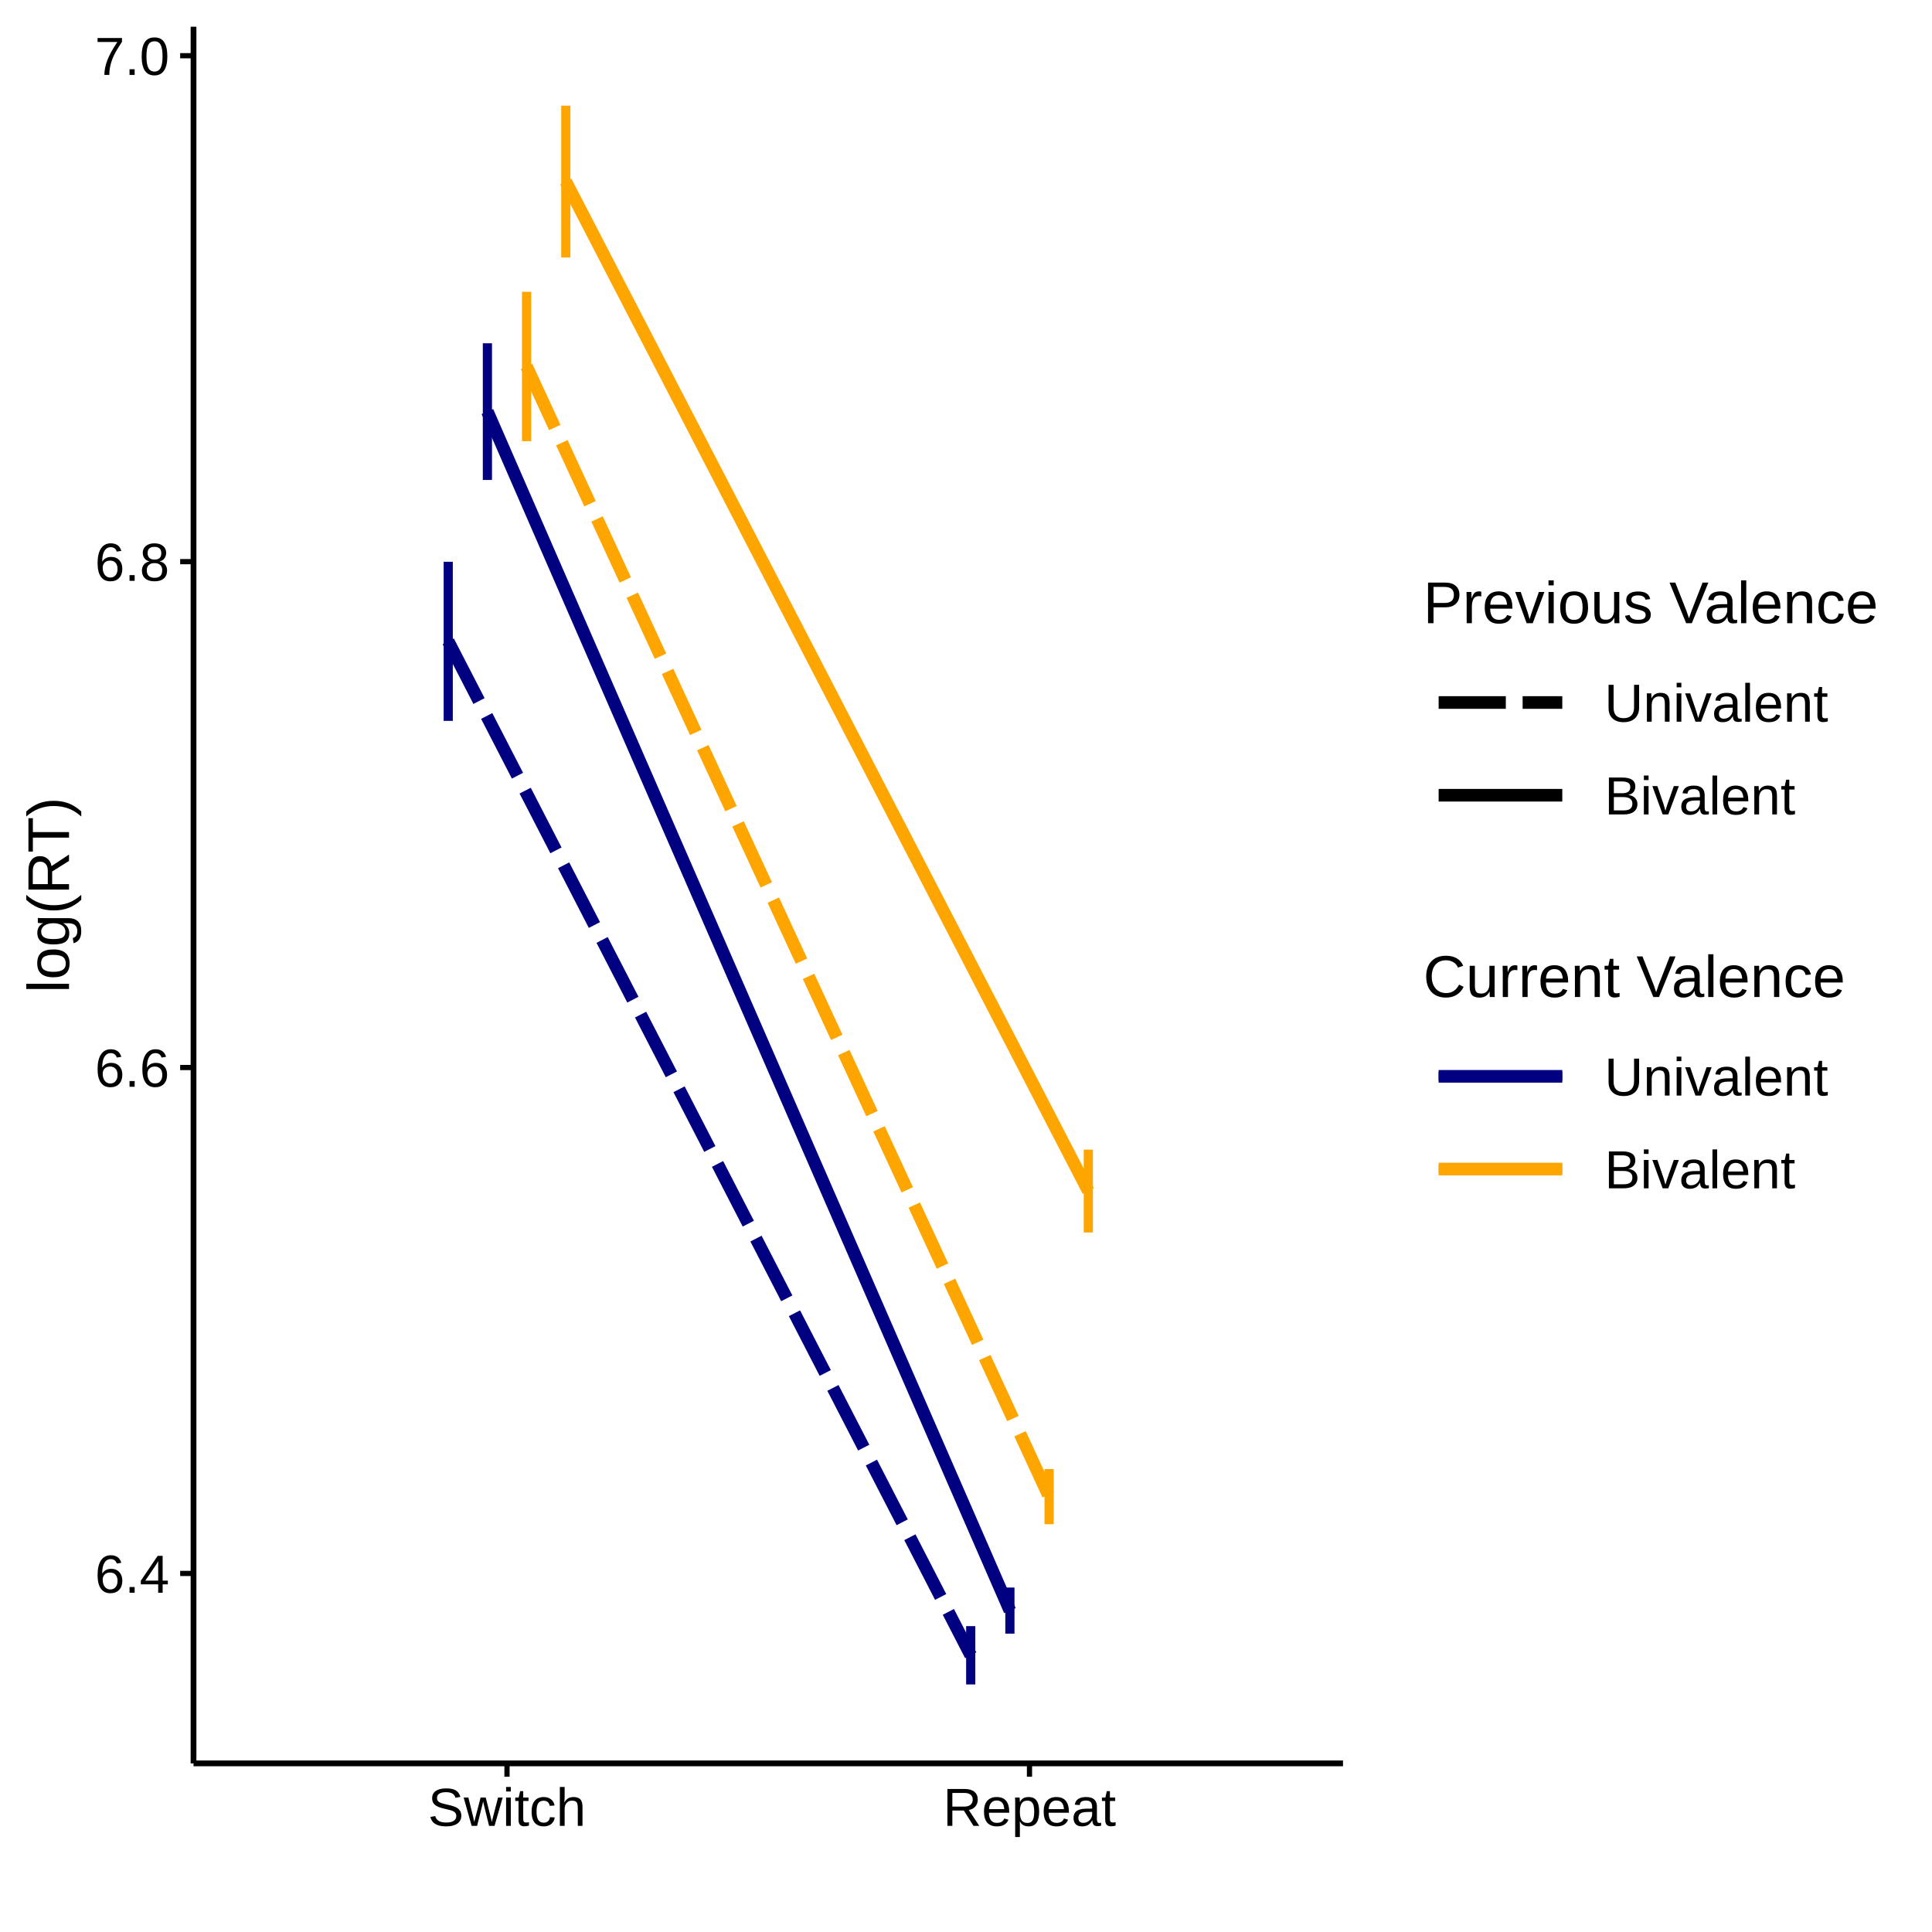
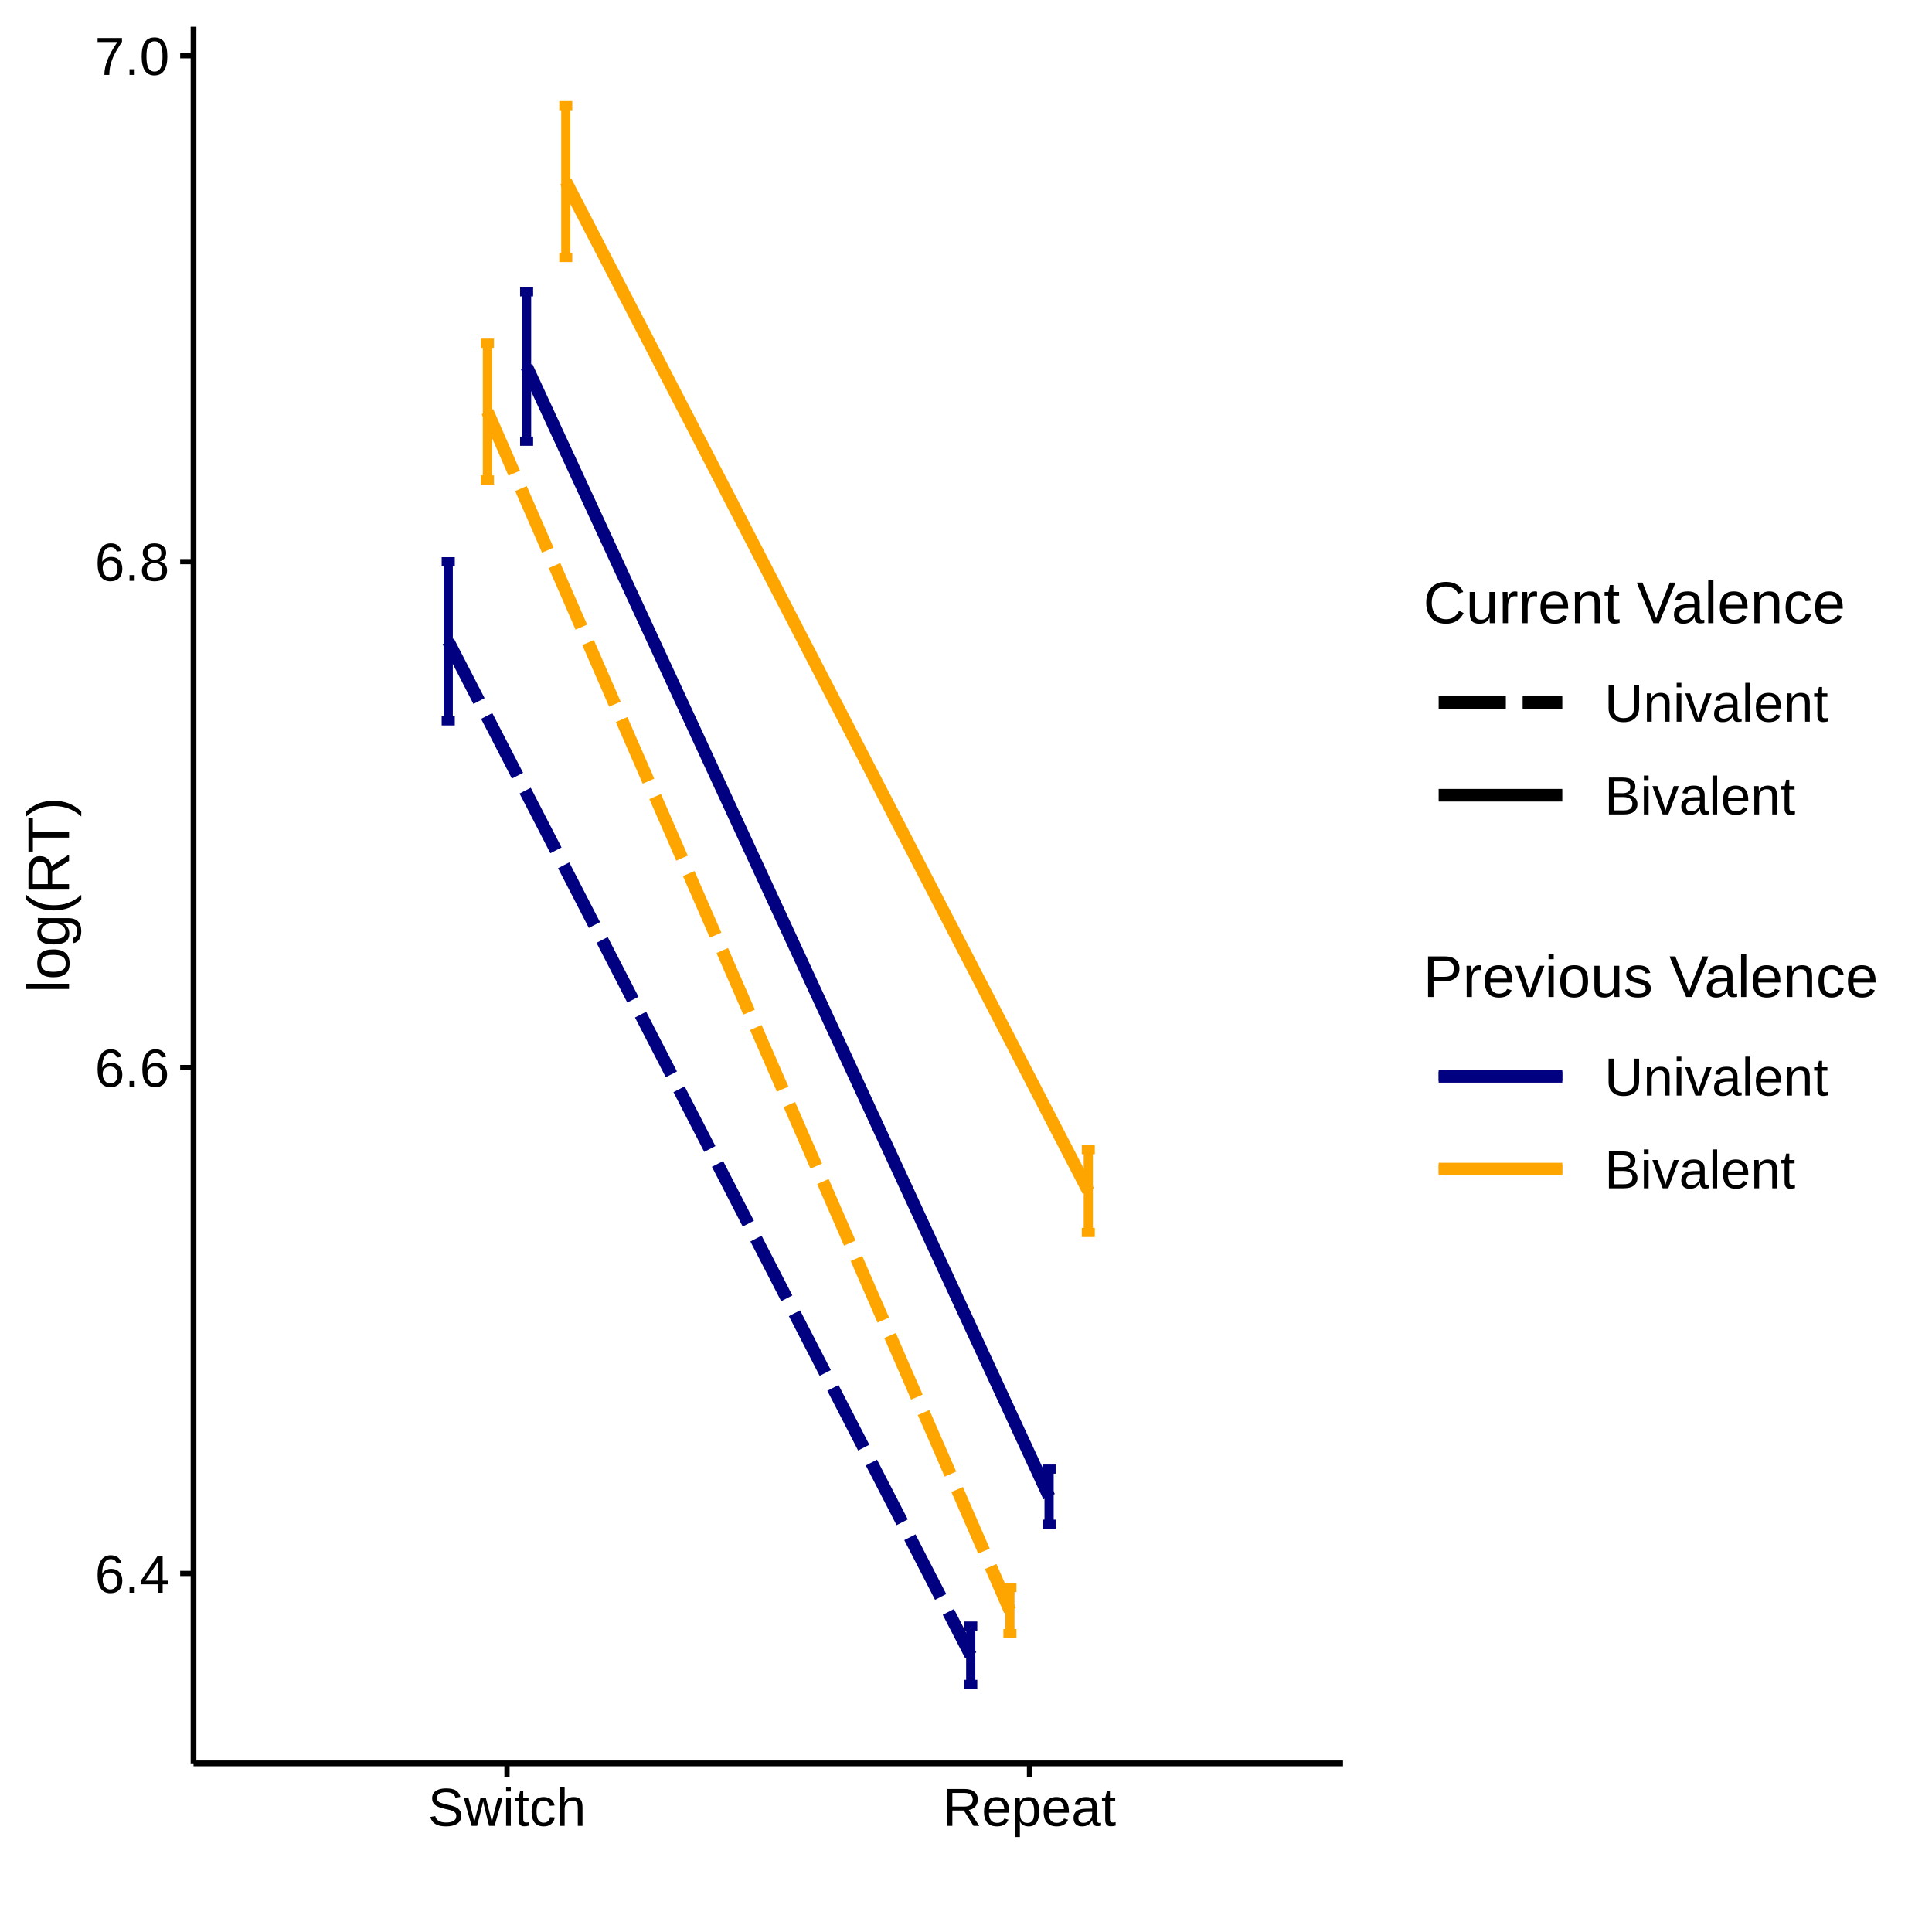
<svg xmlns="http://www.w3.org/2000/svg" width="360.00pt" height="360.00pt" viewBox="0 0 360.00 360.00">
  <g class="svglite">
    <defs>
      <style type="text/css">
    .svglite line, .svglite polyline, .svglite polygon, .svglite path, .svglite rect, .svglite circle {
      fill: none;
      stroke: #000000;
      stroke-linecap: round;
      stroke-linejoin: round;
      stroke-miterlimit: 10.00;
    }
    .svglite text {
      white-space: pre;
    }
    .svglite g.glyphgroup path {
      fill: inherit;
      stroke: none;
    }
  </style>
    </defs>
    <rect width="100%" height="100%" style="stroke: none; fill: #FFFFFF;" />
    <defs>
      <clipPath id="cpMC4wMHwzNjAuMDB8MC4wMHwzNjAuMDA=">
        <rect x="0.00" y="0.00" width="360.00" height="360.00" />
      </clipPath>
    </defs>
    <g clip-path="url(#cpMC4wMHwzNjAuMDB8MC4wMHwzNjAuMDA=)">
      <rect x="-0" y="0.00" width="360.00" height="360.00" style="stroke-width: 0.97; stroke: #FFFFFF; fill: #FFFFFF;" />
    </g>
    <defs>
      <clipPath id="cpMzYuMDZ8MjUwLjI1fDQuOTh8MzI4LjU4">
        <rect x="36.06" y="4.98" width="214.19" height="323.60" />
      </clipPath>
    </defs>
    <g clip-path="url(#cpMzYuMDZ8MjUwLjI1fDQuOTh8MzI4LjU4)">
      <rect x="36.06" y="4.98" width="214.19" height="323.60" style="stroke-width: 0.97; stroke: none; fill: #FFFFFF;" />
      <polyline points="83.52,119.50 180.88,308.44 " style="stroke-width: 2.35; stroke: #000080; stroke-dasharray: 12.52,3.13; stroke-linecap: butt;" />
-       <polyline points="90.82,76.69 188.18,300.11 " style="stroke-width: 2.35; stroke: #000080; stroke-linecap: butt;" />
-       <polyline points="98.12,68.29 195.48,278.88 " style="stroke-width: 2.35; stroke: #FFA500; stroke-dasharray: 12.52,3.13; stroke-linecap: butt;" />
+       <polyline points="90.82,76.69 188.18,300.11 " style="stroke-width: 2.35; stroke: #FFA500; stroke-dasharray: 12.52,3.13; stroke-linecap: butt;" />
+       <polyline points="98.12,68.29 195.48,278.88 " style="stroke-width: 2.35; stroke: #000080; stroke-linecap: butt;" />
      <polyline points="105.43,33.83 202.79,221.93 " style="stroke-width: 2.35; stroke: #FFA500; stroke-linecap: butt;" />
-       <polyline points="180.88,313.87 180.88,313.87 " style="stroke-width: 1.71; stroke: #000080; stroke-linecap: butt;" />
+       <polyline points="179.66,313.87 182.10,313.87 " style="stroke-width: 1.71; stroke: #000080; stroke-linecap: butt;" />
      <polyline points="180.88,313.87 180.88,303.00 " style="stroke-width: 1.71; stroke: #000080; stroke-linecap: butt;" />
-       <polyline points="180.88,303.00 180.88,303.00 " style="stroke-width: 1.71; stroke: #000080; stroke-linecap: butt;" />
-       <polyline points="83.52,134.32 83.52,134.32 " style="stroke-width: 1.71; stroke: #000080; stroke-linecap: butt;" />
+       <polyline points="179.66,303.00 182.10,303.00 " style="stroke-width: 1.71; stroke: #000080; stroke-linecap: butt;" />
+       <polyline points="82.30,134.32 84.74,134.32 " style="stroke-width: 1.71; stroke: #000080; stroke-linecap: butt;" />
      <polyline points="83.52,134.32 83.52,104.68 " style="stroke-width: 1.71; stroke: #000080; stroke-linecap: butt;" />
-       <polyline points="83.52,104.68 83.52,104.68 " style="stroke-width: 1.71; stroke: #000080; stroke-linecap: butt;" />
-       <polyline points="188.18,304.41 188.18,304.41 " style="stroke-width: 1.71; stroke: #000080; stroke-linecap: butt;" />
-       <polyline points="188.18,304.41 188.18,295.81 " style="stroke-width: 1.71; stroke: #000080; stroke-linecap: butt;" />
-       <polyline points="188.18,295.81 188.18,295.81 " style="stroke-width: 1.71; stroke: #000080; stroke-linecap: butt;" />
-       <polyline points="90.82,89.43 90.82,89.43 " style="stroke-width: 1.71; stroke: #000080; stroke-linecap: butt;" />
-       <polyline points="90.82,89.43 90.82,63.96 " style="stroke-width: 1.71; stroke: #000080; stroke-linecap: butt;" />
-       <polyline points="90.82,63.96 90.82,63.96 " style="stroke-width: 1.71; stroke: #000080; stroke-linecap: butt;" />
-       <polyline points="195.48,284.02 195.48,284.02 " style="stroke-width: 1.71; stroke: #FFA500; stroke-linecap: butt;" />
-       <polyline points="195.48,284.02 195.48,273.74 " style="stroke-width: 1.71; stroke: #FFA500; stroke-linecap: butt;" />
-       <polyline points="195.48,273.74 195.48,273.74 " style="stroke-width: 1.71; stroke: #FFA500; stroke-linecap: butt;" />
-       <polyline points="98.12,82.21 98.12,82.21 " style="stroke-width: 1.71; stroke: #FFA500; stroke-linecap: butt;" />
-       <polyline points="98.12,82.21 98.12,54.37 " style="stroke-width: 1.71; stroke: #FFA500; stroke-linecap: butt;" />
-       <polyline points="98.12,54.37 98.12,54.37 " style="stroke-width: 1.71; stroke: #FFA500; stroke-linecap: butt;" />
-       <polyline points="202.79,229.65 202.79,229.65 " style="stroke-width: 1.71; stroke: #FFA500; stroke-linecap: butt;" />
+       <polyline points="82.30,104.68 84.74,104.68 " style="stroke-width: 1.71; stroke: #000080; stroke-linecap: butt;" />
+       <polyline points="186.97,304.41 189.40,304.41 " style="stroke-width: 1.71; stroke: #FFA500; stroke-linecap: butt;" />
+       <polyline points="188.18,304.41 188.18,295.81 " style="stroke-width: 1.71; stroke: #FFA500; stroke-linecap: butt;" />
+       <polyline points="186.97,295.81 189.40,295.81 " style="stroke-width: 1.71; stroke: #FFA500; stroke-linecap: butt;" />
+       <polyline points="89.60,89.43 92.04,89.43 " style="stroke-width: 1.71; stroke: #FFA500; stroke-linecap: butt;" />
+       <polyline points="90.82,89.43 90.82,63.96 " style="stroke-width: 1.71; stroke: #FFA500; stroke-linecap: butt;" />
+       <polyline points="89.60,63.96 92.04,63.96 " style="stroke-width: 1.71; stroke: #FFA500; stroke-linecap: butt;" />
+       <polyline points="194.27,284.02 196.70,284.02 " style="stroke-width: 1.71; stroke: #000080; stroke-linecap: butt;" />
+       <polyline points="195.48,284.02 195.48,273.74 " style="stroke-width: 1.71; stroke: #000080; stroke-linecap: butt;" />
+       <polyline points="194.27,273.74 196.70,273.74 " style="stroke-width: 1.71; stroke: #000080; stroke-linecap: butt;" />
+       <polyline points="96.91,82.21 99.34,82.21 " style="stroke-width: 1.71; stroke: #000080; stroke-linecap: butt;" />
+       <polyline points="98.12,82.21 98.12,54.37 " style="stroke-width: 1.71; stroke: #000080; stroke-linecap: butt;" />
+       <polyline points="96.91,54.37 99.34,54.37 " style="stroke-width: 1.71; stroke: #000080; stroke-linecap: butt;" />
+       <polyline points="201.57,229.65 204.00,229.65 " style="stroke-width: 1.71; stroke: #FFA500; stroke-linecap: butt;" />
      <polyline points="202.79,229.65 202.79,214.21 " style="stroke-width: 1.71; stroke: #FFA500; stroke-linecap: butt;" />
-       <polyline points="202.79,214.21 202.79,214.21 " style="stroke-width: 1.71; stroke: #FFA500; stroke-linecap: butt;" />
-       <polyline points="105.43,47.98 105.43,47.98 " style="stroke-width: 1.71; stroke: #FFA500; stroke-linecap: butt;" />
+       <polyline points="201.57,214.21 204.00,214.21 " style="stroke-width: 1.71; stroke: #FFA500; stroke-linecap: butt;" />
+       <polyline points="104.21,47.98 106.64,47.98 " style="stroke-width: 1.71; stroke: #FFA500; stroke-linecap: butt;" />
      <polyline points="105.43,47.98 105.43,19.69 " style="stroke-width: 1.71; stroke: #FFA500; stroke-linecap: butt;" />
-       <polyline points="105.43,19.69 105.43,19.69 " style="stroke-width: 1.71; stroke: #FFA500; stroke-linecap: butt;" />
+       <polyline points="104.21,19.69 106.64,19.69 " style="stroke-width: 1.71; stroke: #FFA500; stroke-linecap: butt;" />
    </g>
    <g clip-path="url(#cpMC4wMHwzNjAuMDB8MC4wMHwzNjAuMDA=)">
      <polyline points="36.06,328.58 36.06,4.98 " style="stroke-width: 1.07; stroke-linecap: butt;" />
      <text x="31.57" y="296.78" text-anchor="end" style="font-size: 10.00px; font-family: &quot;Arial&quot;;" textLength="13.91px" lengthAdjust="spacingAndGlyphs">6.4</text>
      <text x="31.57" y="202.50" text-anchor="end" style="font-size: 10.00px; font-family: &quot;Arial&quot;;" textLength="13.91px" lengthAdjust="spacingAndGlyphs">6.6</text>
      <text x="31.57" y="108.23" text-anchor="end" style="font-size: 10.00px; font-family: &quot;Arial&quot;;" textLength="13.91px" lengthAdjust="spacingAndGlyphs">6.8</text>
      <text x="31.57" y="13.96" text-anchor="end" style="font-size: 10.00px; font-family: &quot;Arial&quot;;" textLength="13.91px" lengthAdjust="spacingAndGlyphs">7.0</text>
      <polyline points="33.57,293.19 36.06,293.19 " style="stroke-width: 0.97; stroke-linecap: butt;" />
      <polyline points="33.57,198.92 36.06,198.92 " style="stroke-width: 0.97; stroke-linecap: butt;" />
      <polyline points="33.57,104.65 36.06,104.65 " style="stroke-width: 0.97; stroke-linecap: butt;" />
      <polyline points="33.57,10.38 36.06,10.38 " style="stroke-width: 0.97; stroke-linecap: butt;" />
      <polyline points="36.06,328.58 250.25,328.58 " style="stroke-width: 1.07; stroke-linecap: butt;" />
      <polyline points="94.47,331.07 94.47,328.58 " style="stroke-width: 0.97; stroke-linecap: butt;" />
      <polyline points="191.83,331.07 191.83,328.58 " style="stroke-width: 0.97; stroke-linecap: butt;" />
      <text x="94.47" y="340.23" text-anchor="middle" style="font-size: 10.00px; font-family: &quot;Arial&quot;;" textLength="29.45px" lengthAdjust="spacingAndGlyphs">Switch</text>
      <text x="191.83" y="340.23" text-anchor="middle" style="font-size: 10.00px; font-family: &quot;Arial&quot;;" textLength="32.25px" lengthAdjust="spacingAndGlyphs">Repeat</text>
      <text transform="translate(12.86,166.78) rotate(-90)" text-anchor="middle" style="font-size: 11.00px; font-family: &quot;Arial&quot;;" textLength="36.45px" lengthAdjust="spacingAndGlyphs">log(RT)</text>
-       <rect x="260.21" y="102.10" width="94.81" height="59.70" style="stroke-width: 0.97; stroke: none; fill: #FFFFFF;" />
-       <text x="265.19" y="116.12" style="font-size: 11.00px; font-family: &quot;Arial&quot;;" textLength="84.84px" lengthAdjust="spacingAndGlyphs">Previous Valence</text>
+       <rect x="260.21" y="102.10" width="88.68" height="59.70" style="stroke-width: 0.97; stroke: none; fill: #FFFFFF;" />
+       <text x="265.19" y="116.12" style="font-size: 11.00px; font-family: &quot;Arial&quot;;" textLength="78.72px" lengthAdjust="spacingAndGlyphs">Current Valence</text>
      <rect x="265.19" y="122.26" width="28.80" height="17.28" style="stroke-width: 0.97; stroke: none; fill: #FFFFFF;" />
      <line x1="268.07" y1="130.90" x2="291.11" y2="130.90" style="stroke-width: 2.35; stroke-dasharray: 12.52,3.13; stroke-linecap: butt;" />
      <rect x="265.19" y="139.54" width="28.80" height="17.28" style="stroke-width: 0.97; stroke: none; fill: #FFFFFF;" />
      <line x1="268.07" y1="148.18" x2="291.11" y2="148.18" style="stroke-width: 2.35; stroke-linecap: butt;" />
      <text x="298.97" y="134.48" style="font-size: 10.00px; font-family: &quot;Arial&quot;;" textLength="41.69px" lengthAdjust="spacingAndGlyphs">Univalent</text>
      <text x="298.97" y="151.76" style="font-size: 10.00px; font-family: &quot;Arial&quot;;" textLength="35.58px" lengthAdjust="spacingAndGlyphs">Bivalent</text>
-       <rect x="260.21" y="171.76" width="88.68" height="59.70" style="stroke-width: 0.97; stroke: none; fill: #FFFFFF;" />
-       <text x="265.19" y="185.78" style="font-size: 11.00px; font-family: &quot;Arial&quot;;" textLength="78.72px" lengthAdjust="spacingAndGlyphs">Current Valence</text>
+       <rect x="260.21" y="171.76" width="94.81" height="59.70" style="stroke-width: 0.97; stroke: none; fill: #FFFFFF;" />
+       <text x="265.19" y="185.78" style="font-size: 11.00px; font-family: &quot;Arial&quot;;" textLength="84.84px" lengthAdjust="spacingAndGlyphs">Previous Valence</text>
      <rect x="265.19" y="191.92" width="28.80" height="17.28" style="stroke-width: 0.97; stroke: none; fill: #FFFFFF;" />
      <line x1="268.07" y1="200.56" x2="291.11" y2="200.56" style="stroke-width: 2.35; stroke: #000080; stroke-linecap: butt;" />
      <line x1="268.07" y1="200.56" x2="291.11" y2="200.56" style="stroke-width: 1.71; stroke: #000080; stroke-linecap: butt;" />
      <rect x="265.19" y="209.20" width="28.80" height="17.28" style="stroke-width: 0.97; stroke: none; fill: #FFFFFF;" />
      <line x1="268.07" y1="217.84" x2="291.11" y2="217.84" style="stroke-width: 2.35; stroke: #FFA500; stroke-linecap: butt;" />
      <line x1="268.07" y1="217.84" x2="291.11" y2="217.84" style="stroke-width: 1.71; stroke: #FFA500; stroke-linecap: butt;" />
      <text x="298.97" y="204.14" style="font-size: 10.00px; font-family: &quot;Arial&quot;;" textLength="41.69px" lengthAdjust="spacingAndGlyphs">Univalent</text>
      <text x="298.97" y="221.42" style="font-size: 10.00px; font-family: &quot;Arial&quot;;" textLength="35.58px" lengthAdjust="spacingAndGlyphs">Bivalent</text>
    </g>
  </g>
</svg>
